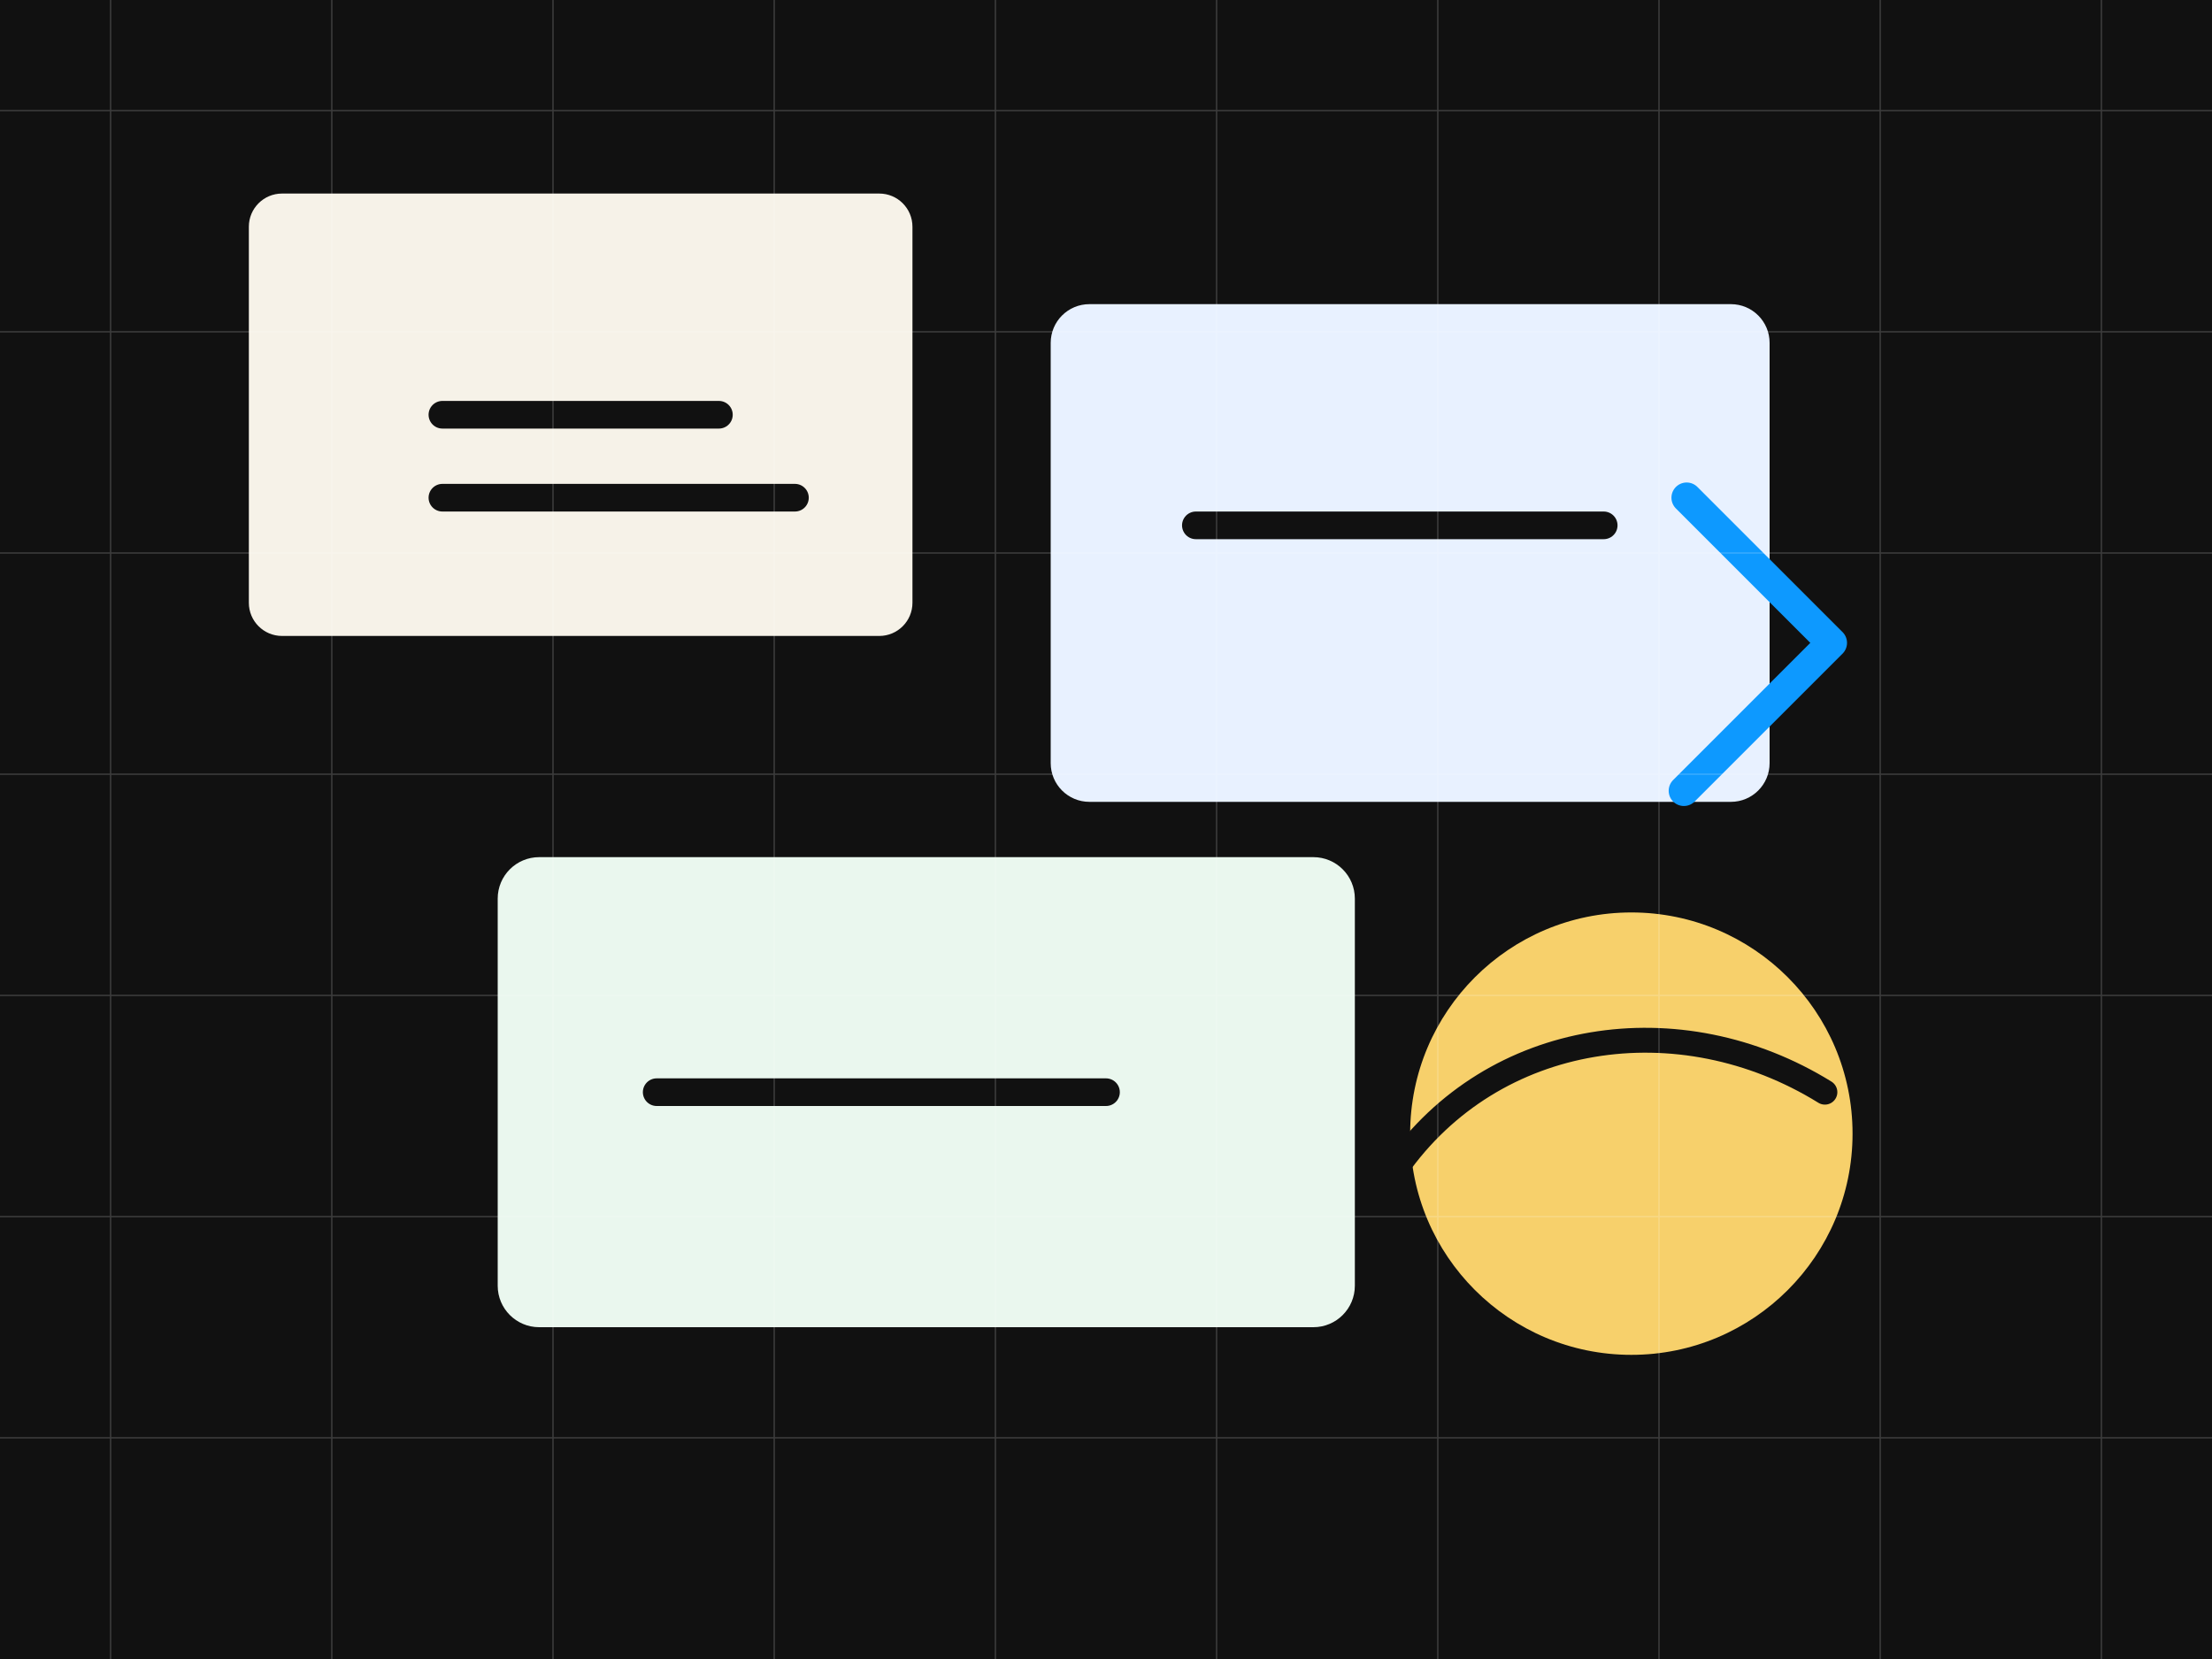
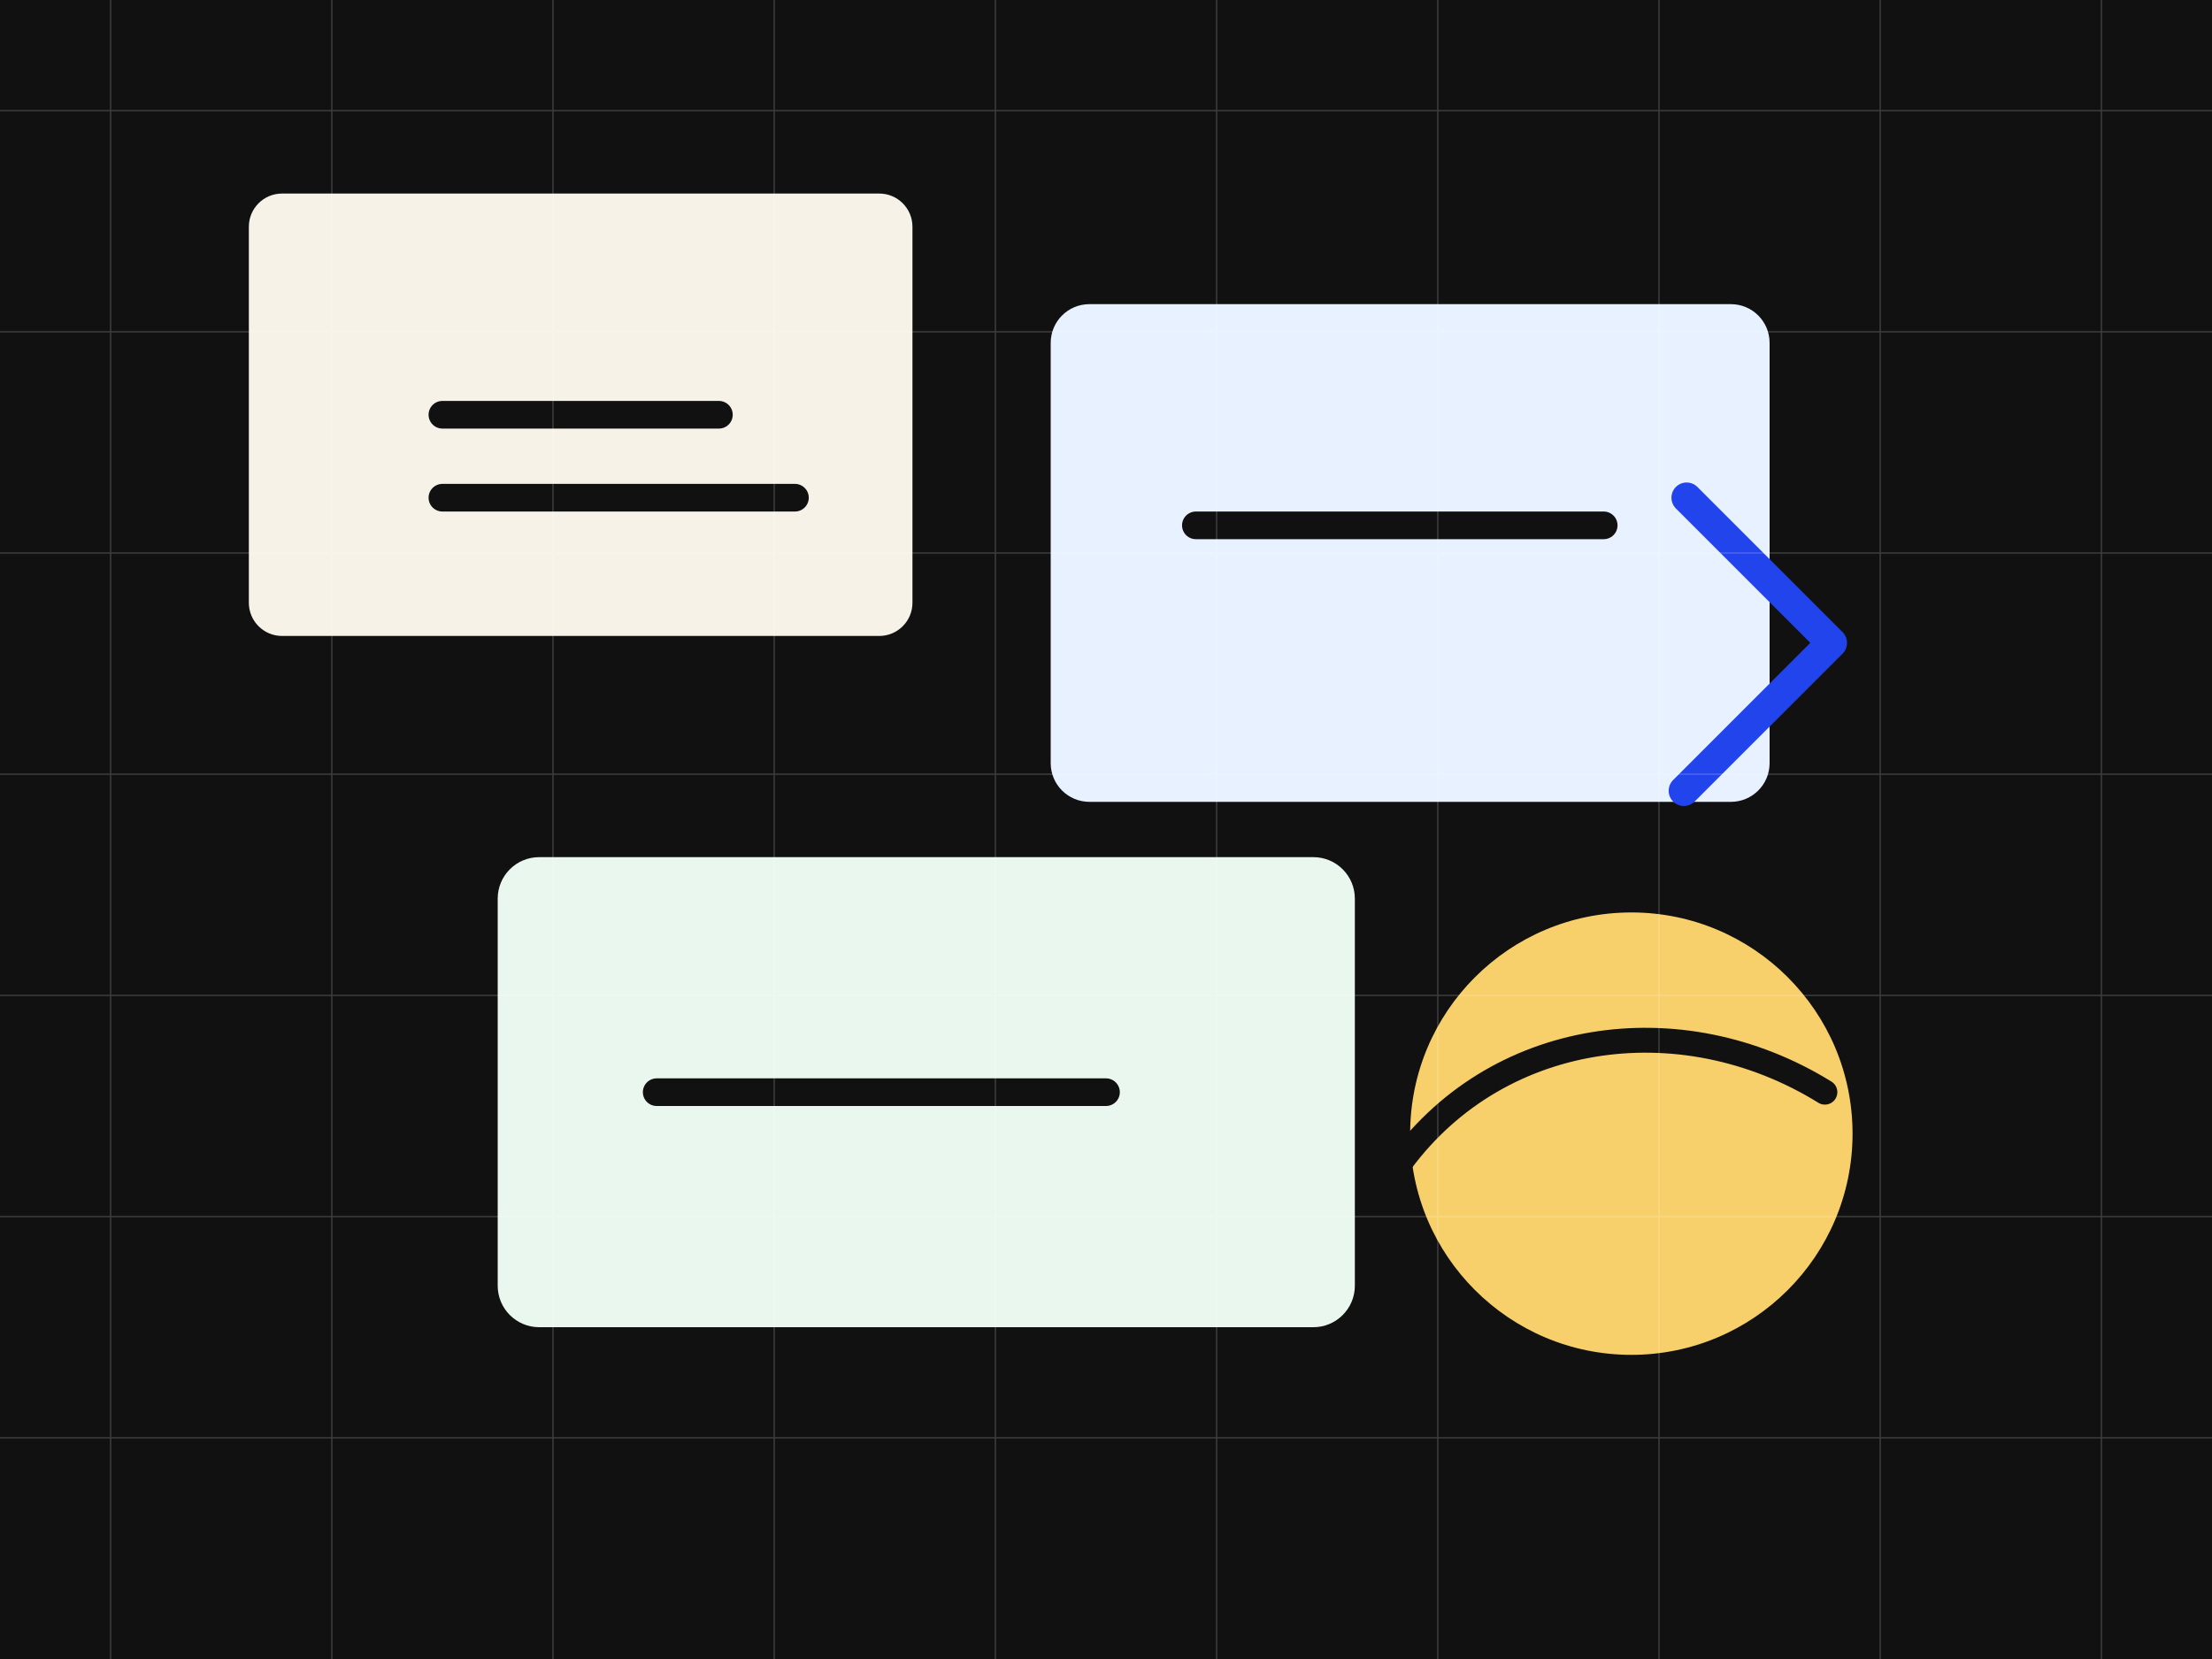
<svg xmlns="http://www.w3.org/2000/svg" width="1600" height="1200" viewBox="0 0 1600 1200" fill="none">
  <rect width="1600" height="1200" fill="#111111" />
  <rect x="180" y="140" width="480" height="320" rx="24" fill="#F6F2E8" />
  <rect x="760" y="220" width="520" height="360" rx="28" fill="#E8F1FF" />
  <rect x="360" y="620" width="620" height="340" rx="30" fill="#EAF7EE" />
  <circle cx="1180" cy="820" r="160" fill="#F7D06B" />
  <path d="M320 300H520M320 360H575M865 380H1160M475 790H800" stroke="#111111" stroke-width="20" stroke-linecap="round" />
-   <path d="M1220 360L1325 465L1218 572" stroke="#0D99FF" stroke-width="22" stroke-linecap="round" stroke-linejoin="round" />
+   <path d="M1220 360L1325 465L1218 572" stroke="#2244ec" stroke-width="22" stroke-linecap="round" stroke-linejoin="round" />
  <path d="M1010 845C1080 745 1215 725 1320 790" stroke="#111111" stroke-width="18" stroke-linecap="round" />
  <g opacity=".18">
    <path d="M0 80H1600M0 240H1600M0 400H1600M0 560H1600M0 720H1600M0 880H1600M0 1040H1600" stroke="white" />
    <path d="M80 0V1200M240 0V1200M400 0V1200M560 0V1200M720 0V1200M880 0V1200M1040 0V1200M1200 0V1200M1360 0V1200M1520 0V1200" stroke="white" />
  </g>
</svg>
